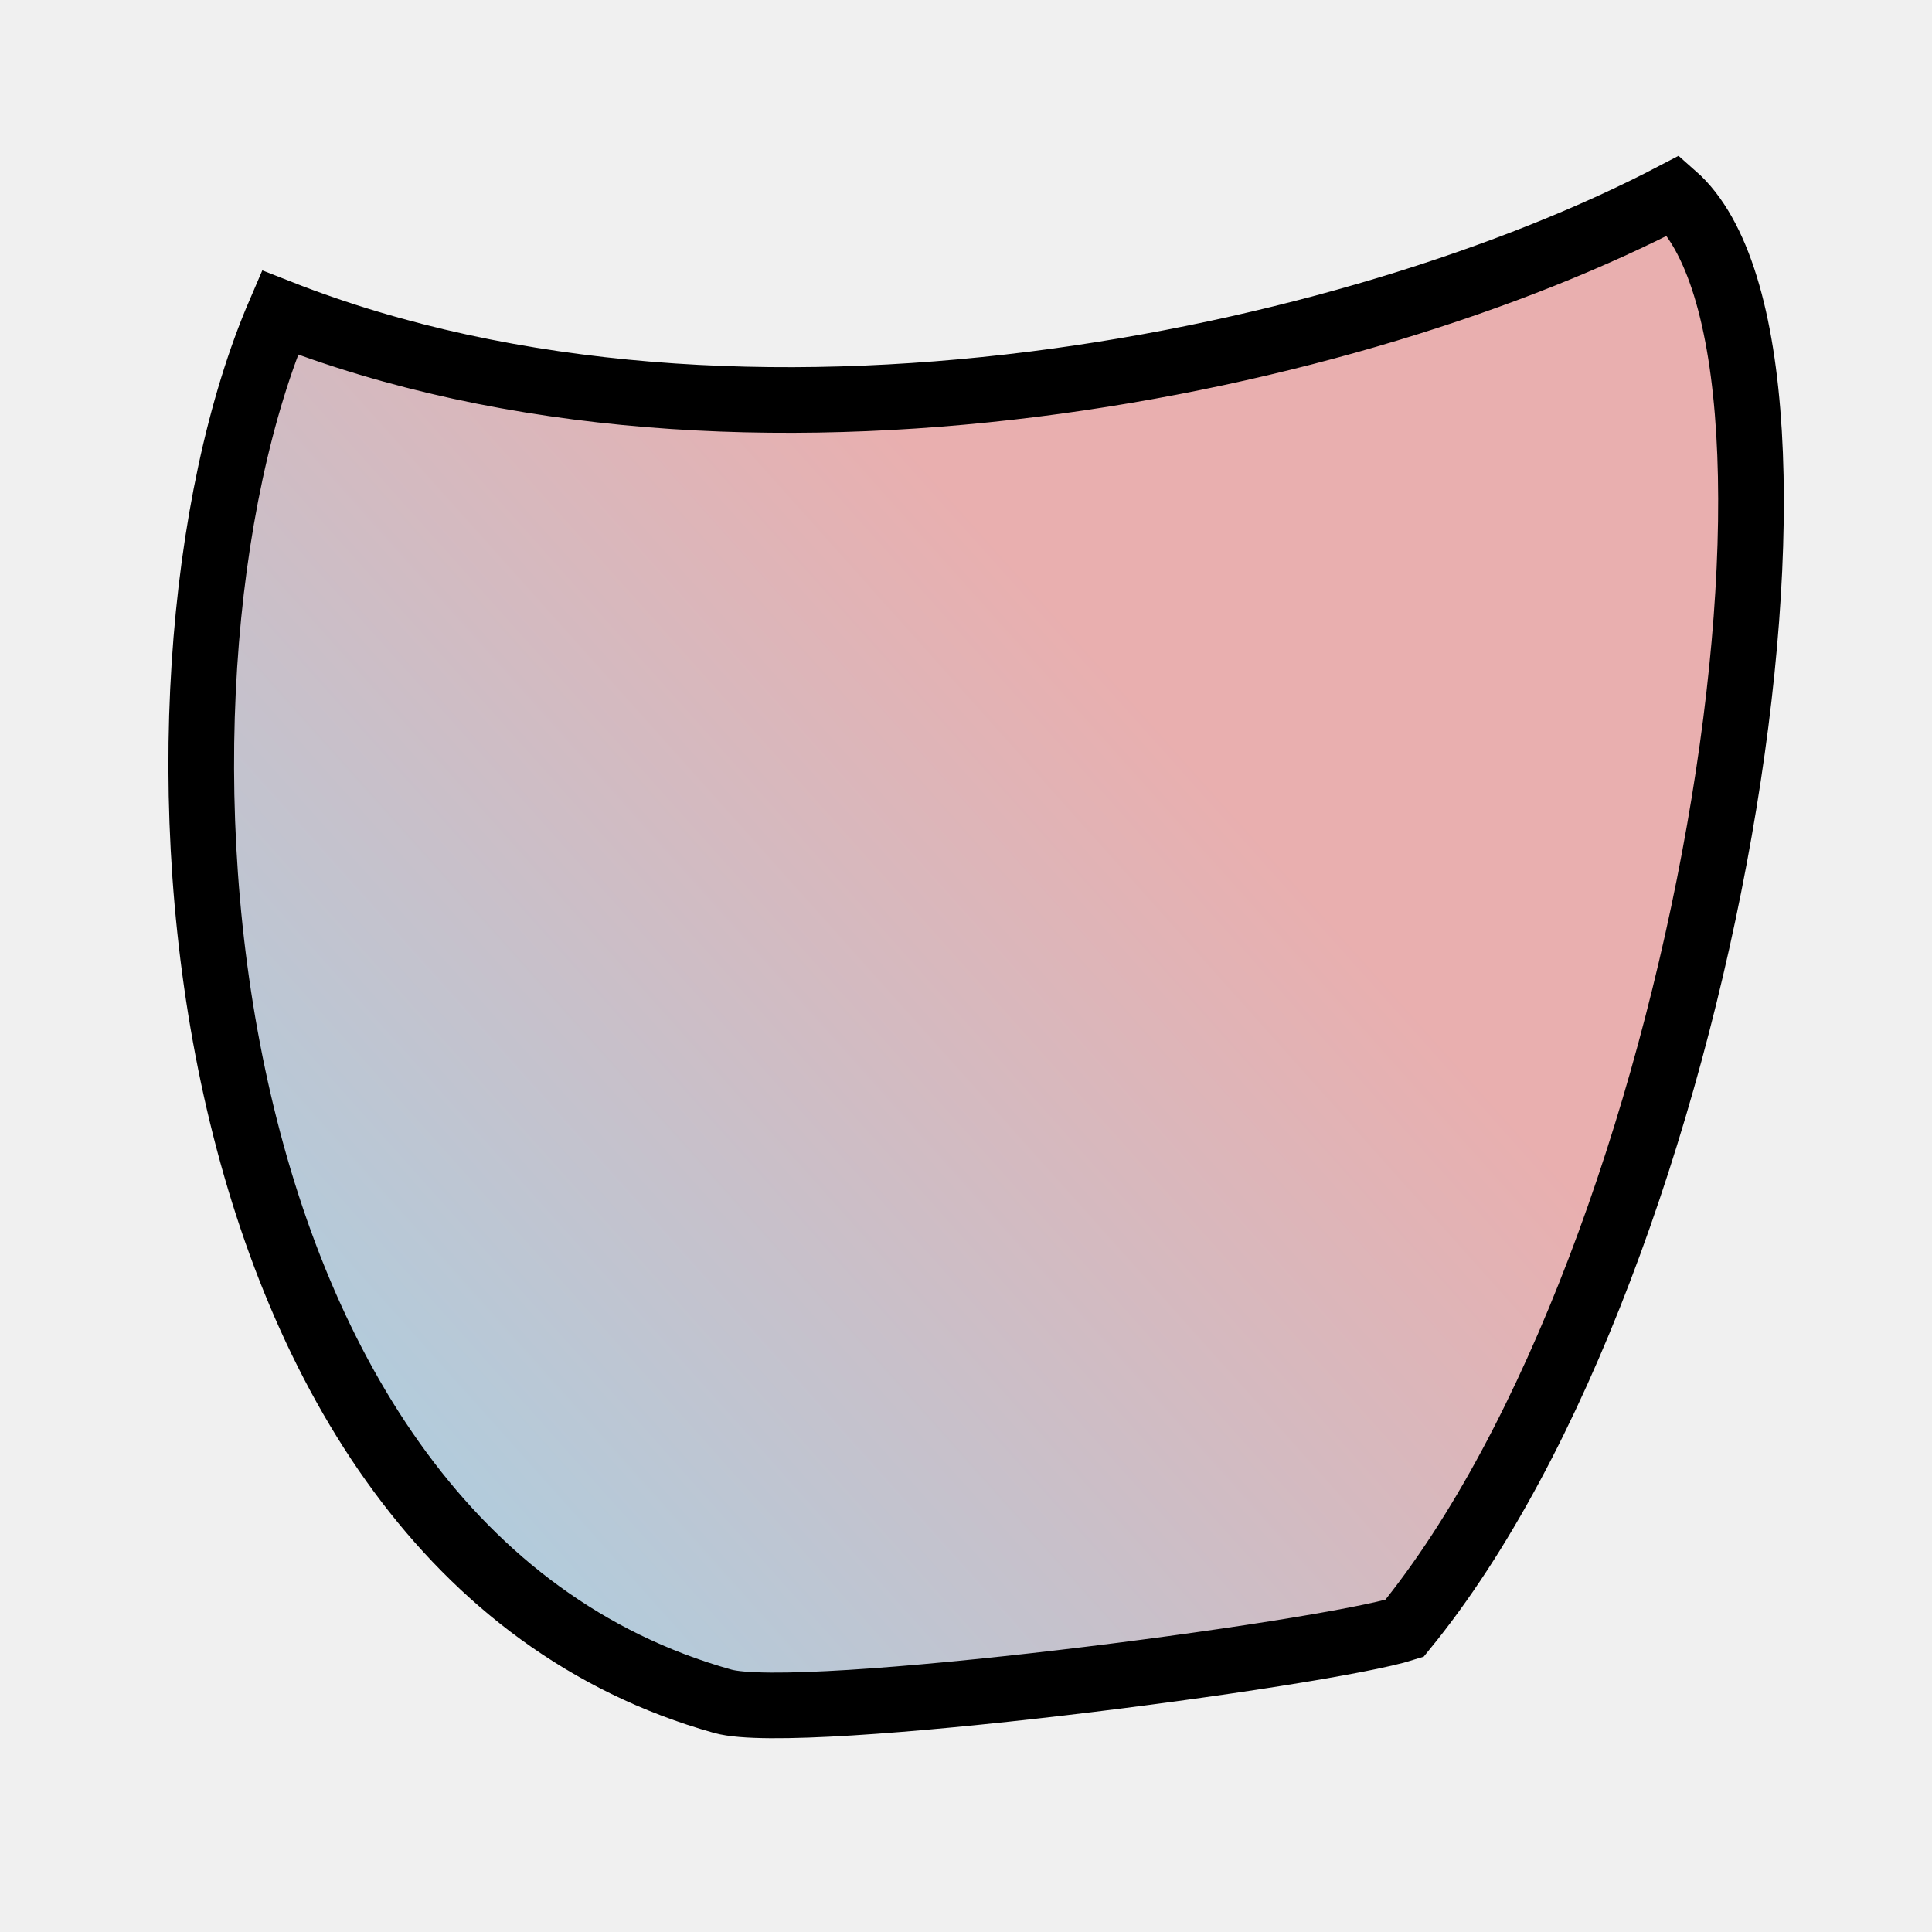
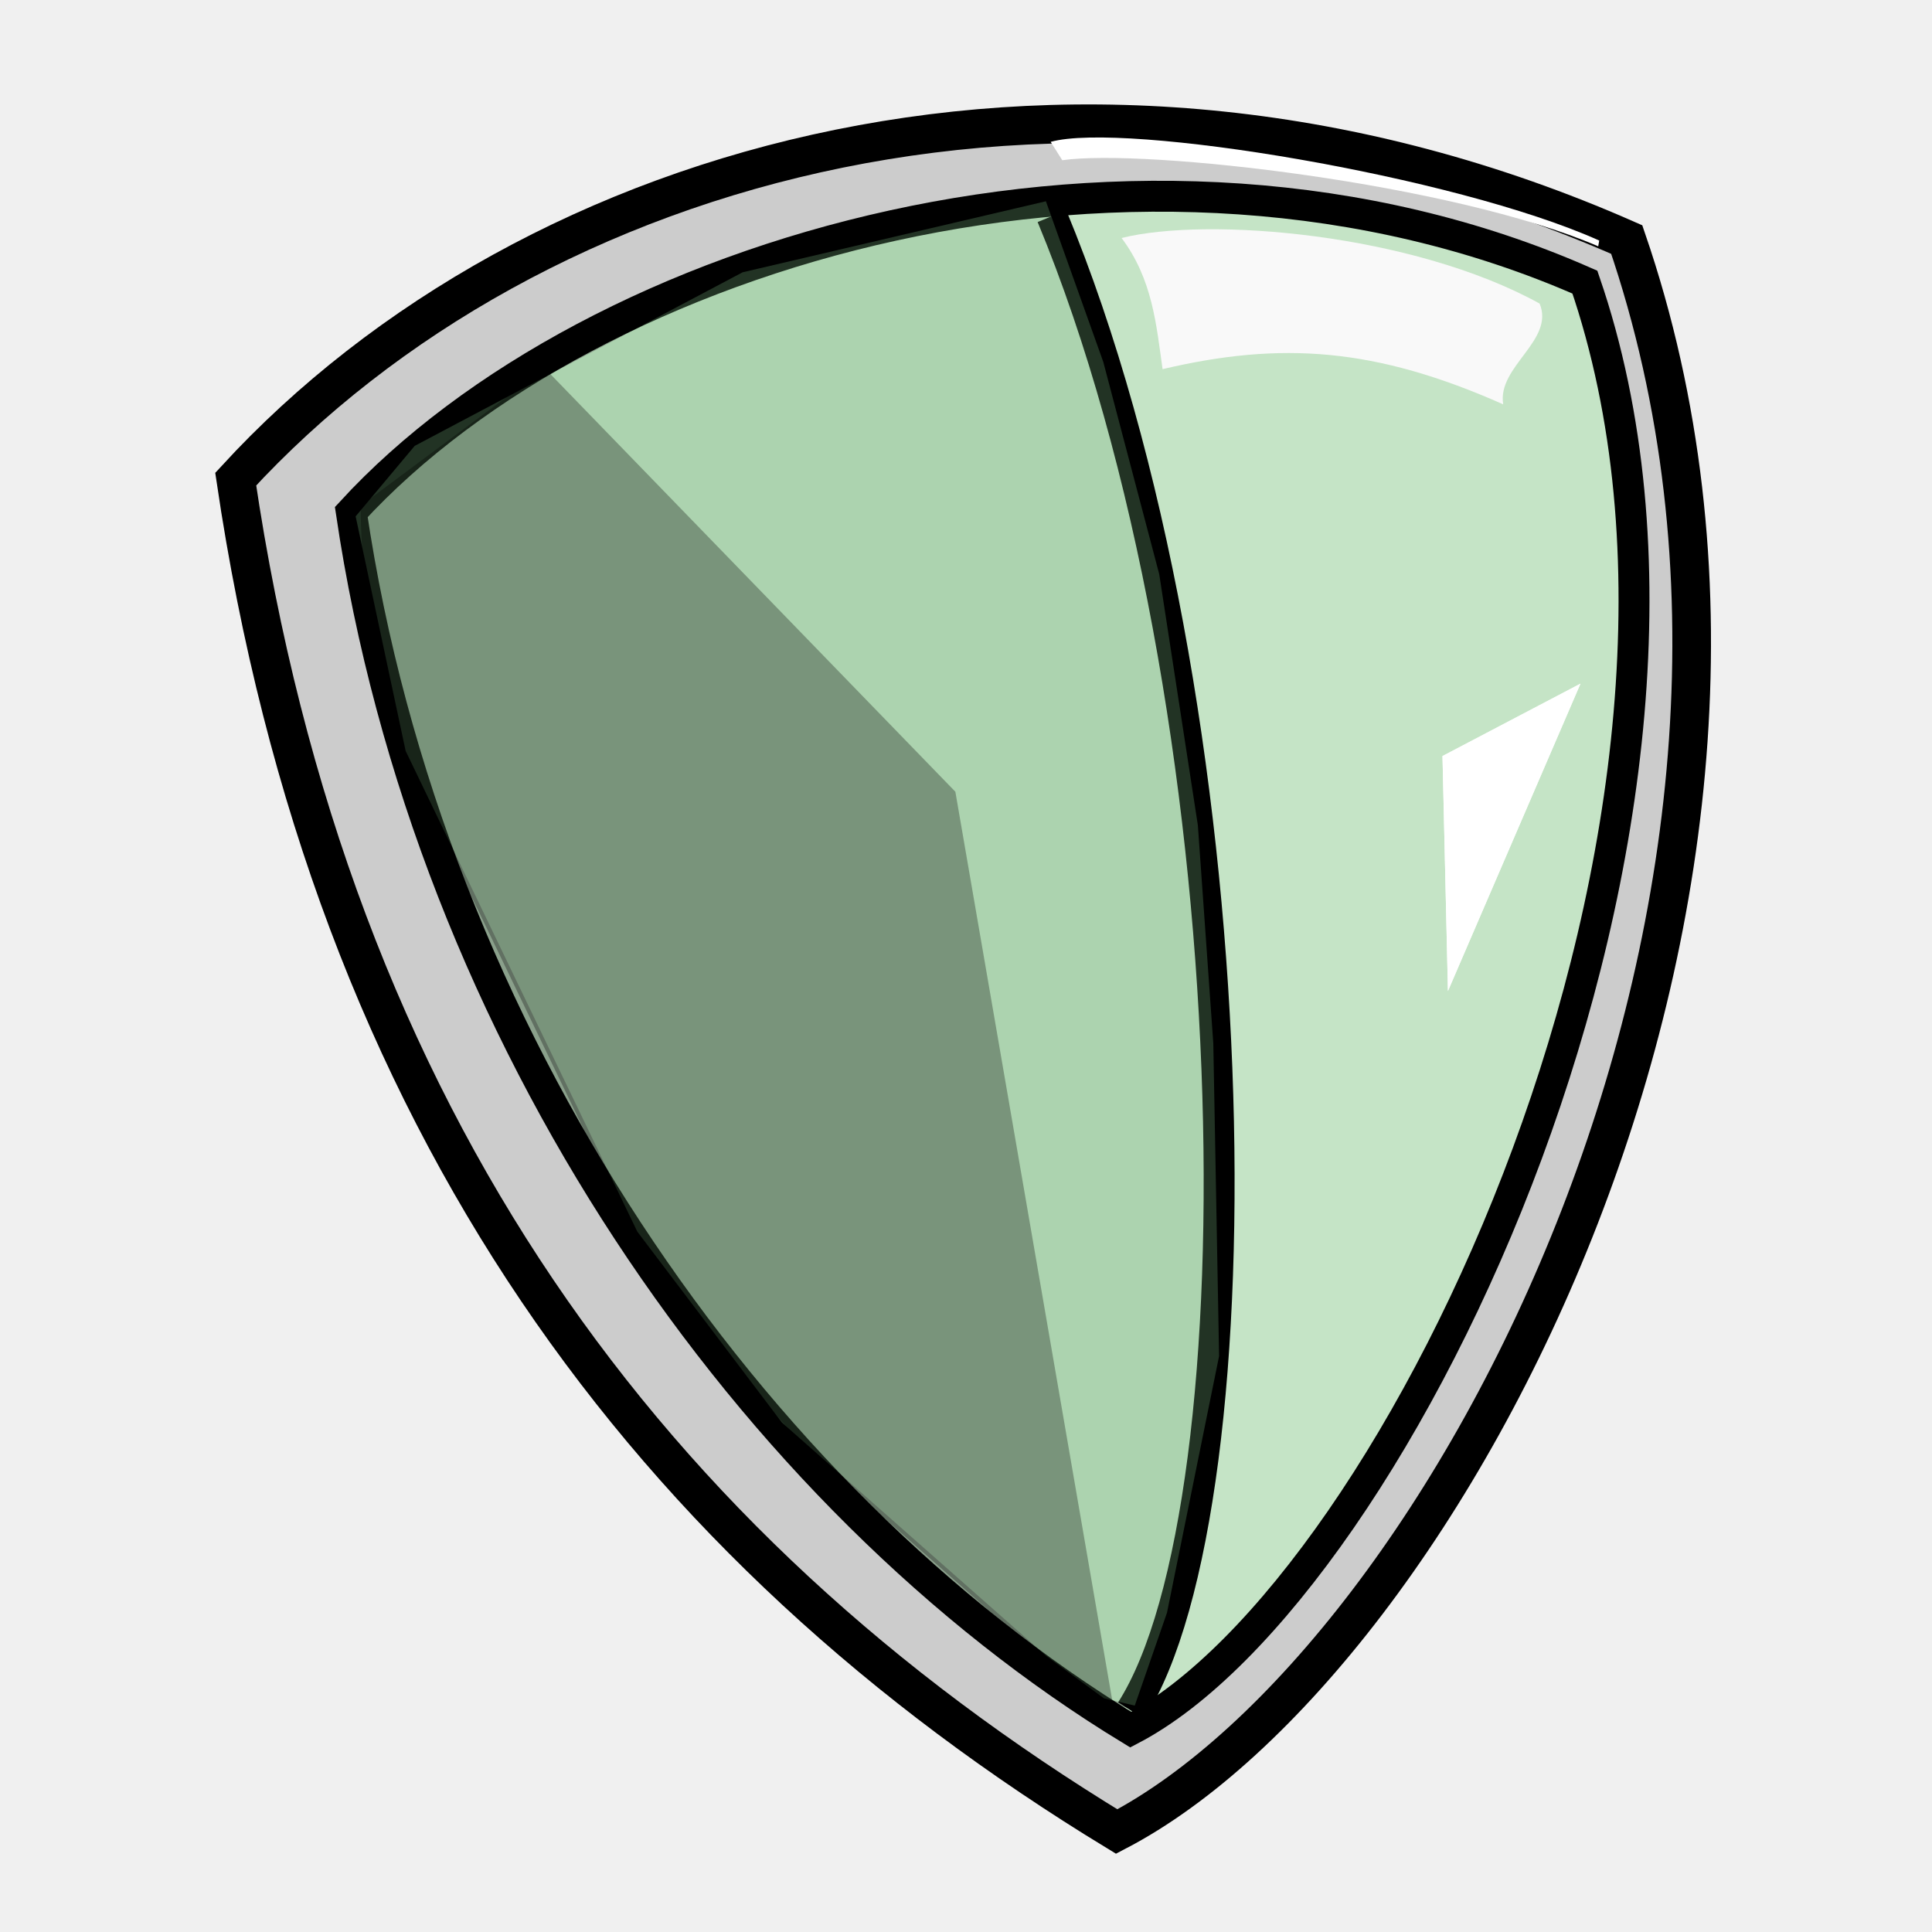
<svg xmlns="http://www.w3.org/2000/svg" xmlns:xlink="http://www.w3.org/1999/xlink" width="500" height="500" viewBox="0 0 132.292 132.292" version="1.1" id="svg8">
  <defs id="defs2">
-     <linearGradient id="linearGradient1031">
-       <stop style="stop-color:#e9afaf;stop-opacity:1" offset="0" id="stop1027" />
-       <stop style="stop-color:#a2d4e9;stop-opacity:1" offset="1" id="stop1029" />
-     </linearGradient>
    <linearGradient id="linearGradient996">
      <stop style="stop-color:#e8b46d;stop-opacity:1" offset="0" id="stop992" />
      <stop style="stop-color:#b07451;stop-opacity:1" offset="1" id="stop994" />
    </linearGradient>
    <linearGradient xlink:href="#linearGradient996" id="linearGradient998" x1="46.987" y1="215.452" x2="49.633" y2="217.861" gradientUnits="userSpaceOnUse" gradientTransform="matrix(8.935332,0,0,8.935332,-332.808,-1667.801)" />
-     <linearGradient xlink:href="#linearGradient1031" id="linearGradient1033" x1="212.612" y1="209.121" x2="181.996" y2="236.524" gradientUnits="userSpaceOnUse" gradientTransform="matrix(2.247469,0,0,2.247469,-395.5823,-252.8359)" />
  </defs>
  <g id="layer1" transform="translate(0,-164.7083)">
-     <path style="fill:url(#linearGradient1033);fill-opacity:1;stroke:#000000;stroke-width:4.495;stroke-linecap:butt;stroke-linejoin:miter;stroke-miterlimit:4;stroke-dasharray:none;stroke-opacity:1" d="m 96.167,276.211 c 20.799,-25.458 30.556,-87.488 18.444,-98.125 -21.625,11.314 -63.673,20.518 -95.446,8.024 -10.991,25.525 -7.147,84.577 30.321,95.09 5.294,1.485 41.085,-3.211 46.681,-4.989 z" id="path1021" />
+     <path style="fill:#cccccc;stroke:#000000;stroke-width:2.646;stroke-linecap:butt;stroke-linejoin:miter;stroke-opacity:1;stroke-miterlimit:4;stroke-dasharray:none" d="M 16.14,197.517 C 36.455,175.391 74.288,164.763 111.39,181.112 126.778,225.958 99.06,278.346 76.465,290.121 44.57,270.711 22.661,241.595 16.14,197.517 Z" id="path871" />
+     <path id="path873" d="M 24.054,199.772 C 40.603,181.748 78.302,170.709 108.525,184.027 121.061,220.559 95.835,273.554 77.429,283.146 51.447,267.335 29.366,235.678 24.054,199.772 Z" style="fill:#c5e4c6;stroke:#000000;stroke-width:2.117;stroke-linecap:butt;stroke-linejoin:miter;stroke-miterlimit:4;stroke-dasharray:none;stroke-opacity:1;fill-opacity:1" />
+     <path style="fill:none;stroke:#000000;stroke-width:2.117;stroke-linecap:butt;stroke-linejoin:miter;stroke-miterlimit:4;stroke-dasharray:none;stroke-opacity:1" d="m 72.029,179.508 c 13.807,33.313 14.507,88.154 5.426,102.337" id="path875" />
+     <path style="fill:#72aa79;stroke:#000000;stroke-width:0.265px;stroke-linecap:butt;stroke-linejoin:miter;stroke-opacity:1;opacity:0.3;fill-opacity:1" d="m 71.702,178.334 -20.902,4.895 -22.49,11.906 -4.101,4.895 3.44,16.14 15.875,32.941 9.922,13.097 18.124,16.007 3.969,2.91 2.249,0.529 2.249,-6.482 3.572,-17.595 -0.397,-21.431 -1.058,-14.949 -2.646,-17.198 -3.836,-14.552 z" id="path877" />
+     <path style="fill:#f9f9f9;stroke:none;stroke-width:0.265px;stroke-linecap:butt;stroke-linejoin:miter;stroke-opacity:1" d="m 76.8,181.005 c 2.117,2.825 2.374,5.915 2.806,8.98 8.143,-1.918 14.586,-1.469 23.324,2.41 -0.426,-2.598 3.543,-4.365 2.494,-6.9 -8.699,-4.802 -22.693,-5.966 -28.625,-4.49 z" id="path879" />
+     <path style="fill:#ffffff;stroke:none;stroke-width:0.265px;stroke-linecap:butt;stroke-linejoin:miter;stroke-opacity:1" d="m 109.504,181.179 c -9.888,-4.442 -32.533,-8.157 -37.56,-6.757 l 0.794,1.257 c 5.681,-0.806 26.718,1.583 36.7,5.897 z" id="path881" />
+     <path style="opacity:0.3;fill:#000000;stroke:#000000;stroke-width:0.265px;stroke-linecap:butt;stroke-linejoin:miter;stroke-opacity:1" d="m 37.304,190.12 -12.478,9.284 c 0.305,31.911 29.26,68.765 51.225,81.881 L 65.294,218.984 Z" id="path883" />
+     <path style="fill:#ffffff;stroke:none;stroke-width:0.265px;stroke-linecap:butt;stroke-linejoin:miter;stroke-opacity:1" d="m 98.773,216.478 0.374,16.09 9.074,-21.047 z" id="path885" />
+     <path id="path887" d="m 98.773,216.478 0.374,16.09 9.074,-21.047 z" style="fill:#ffffff;stroke:none;stroke-width:0.265px;stroke-linecap:butt;stroke-linejoin:miter;stroke-opacity:1" />
  </g>
</svg>
